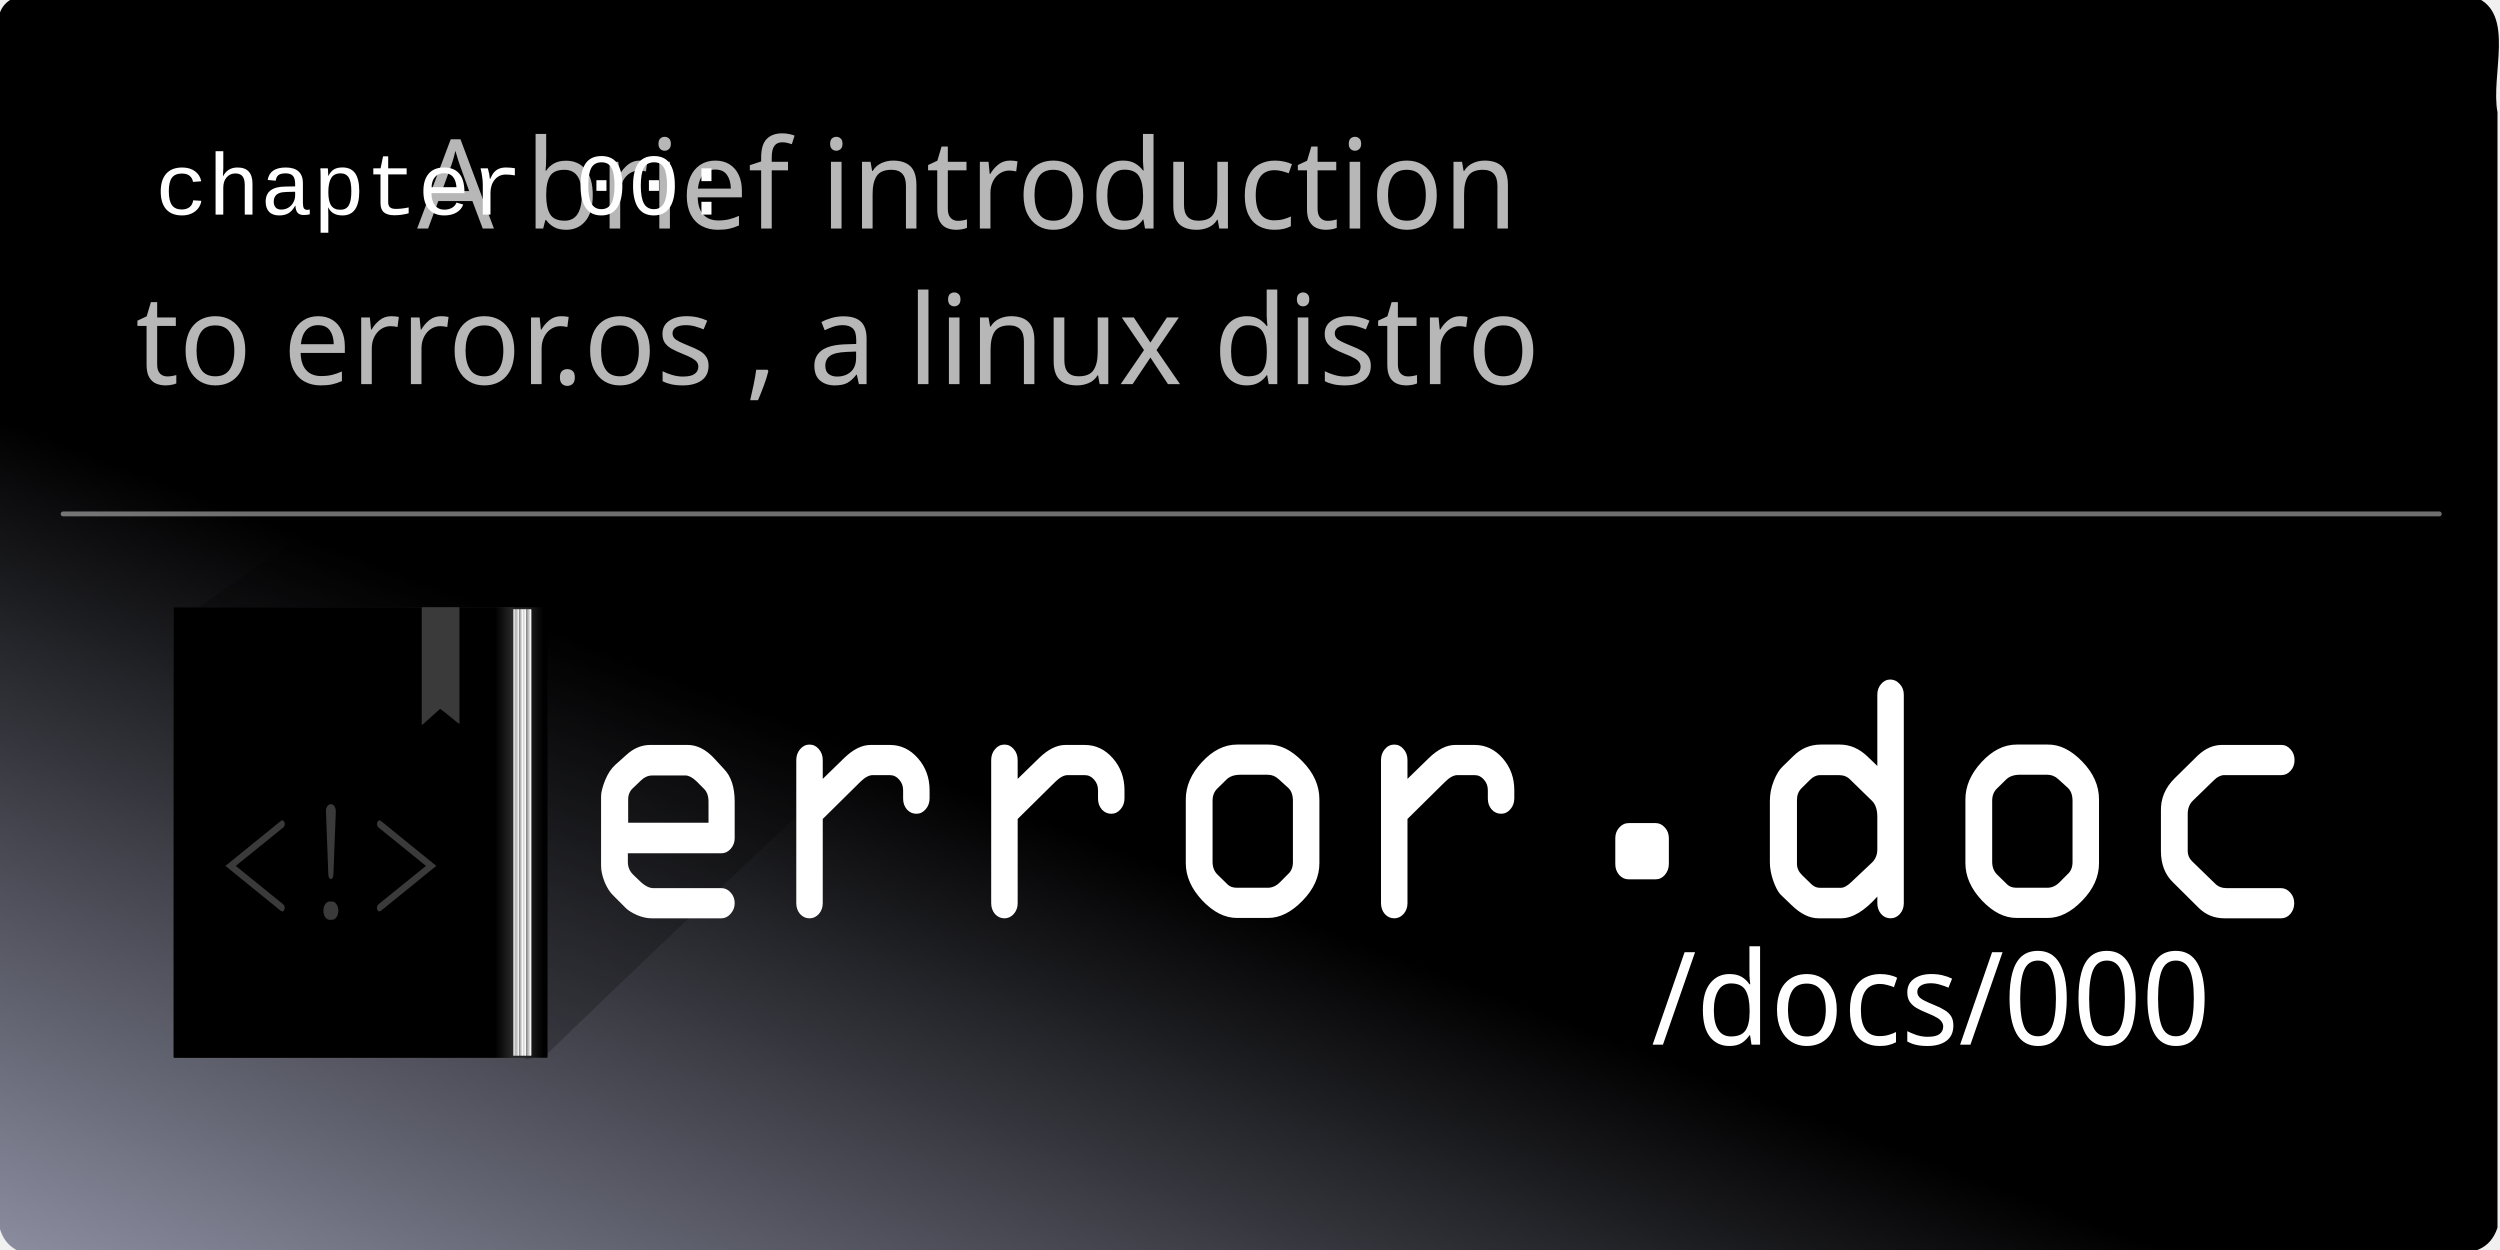
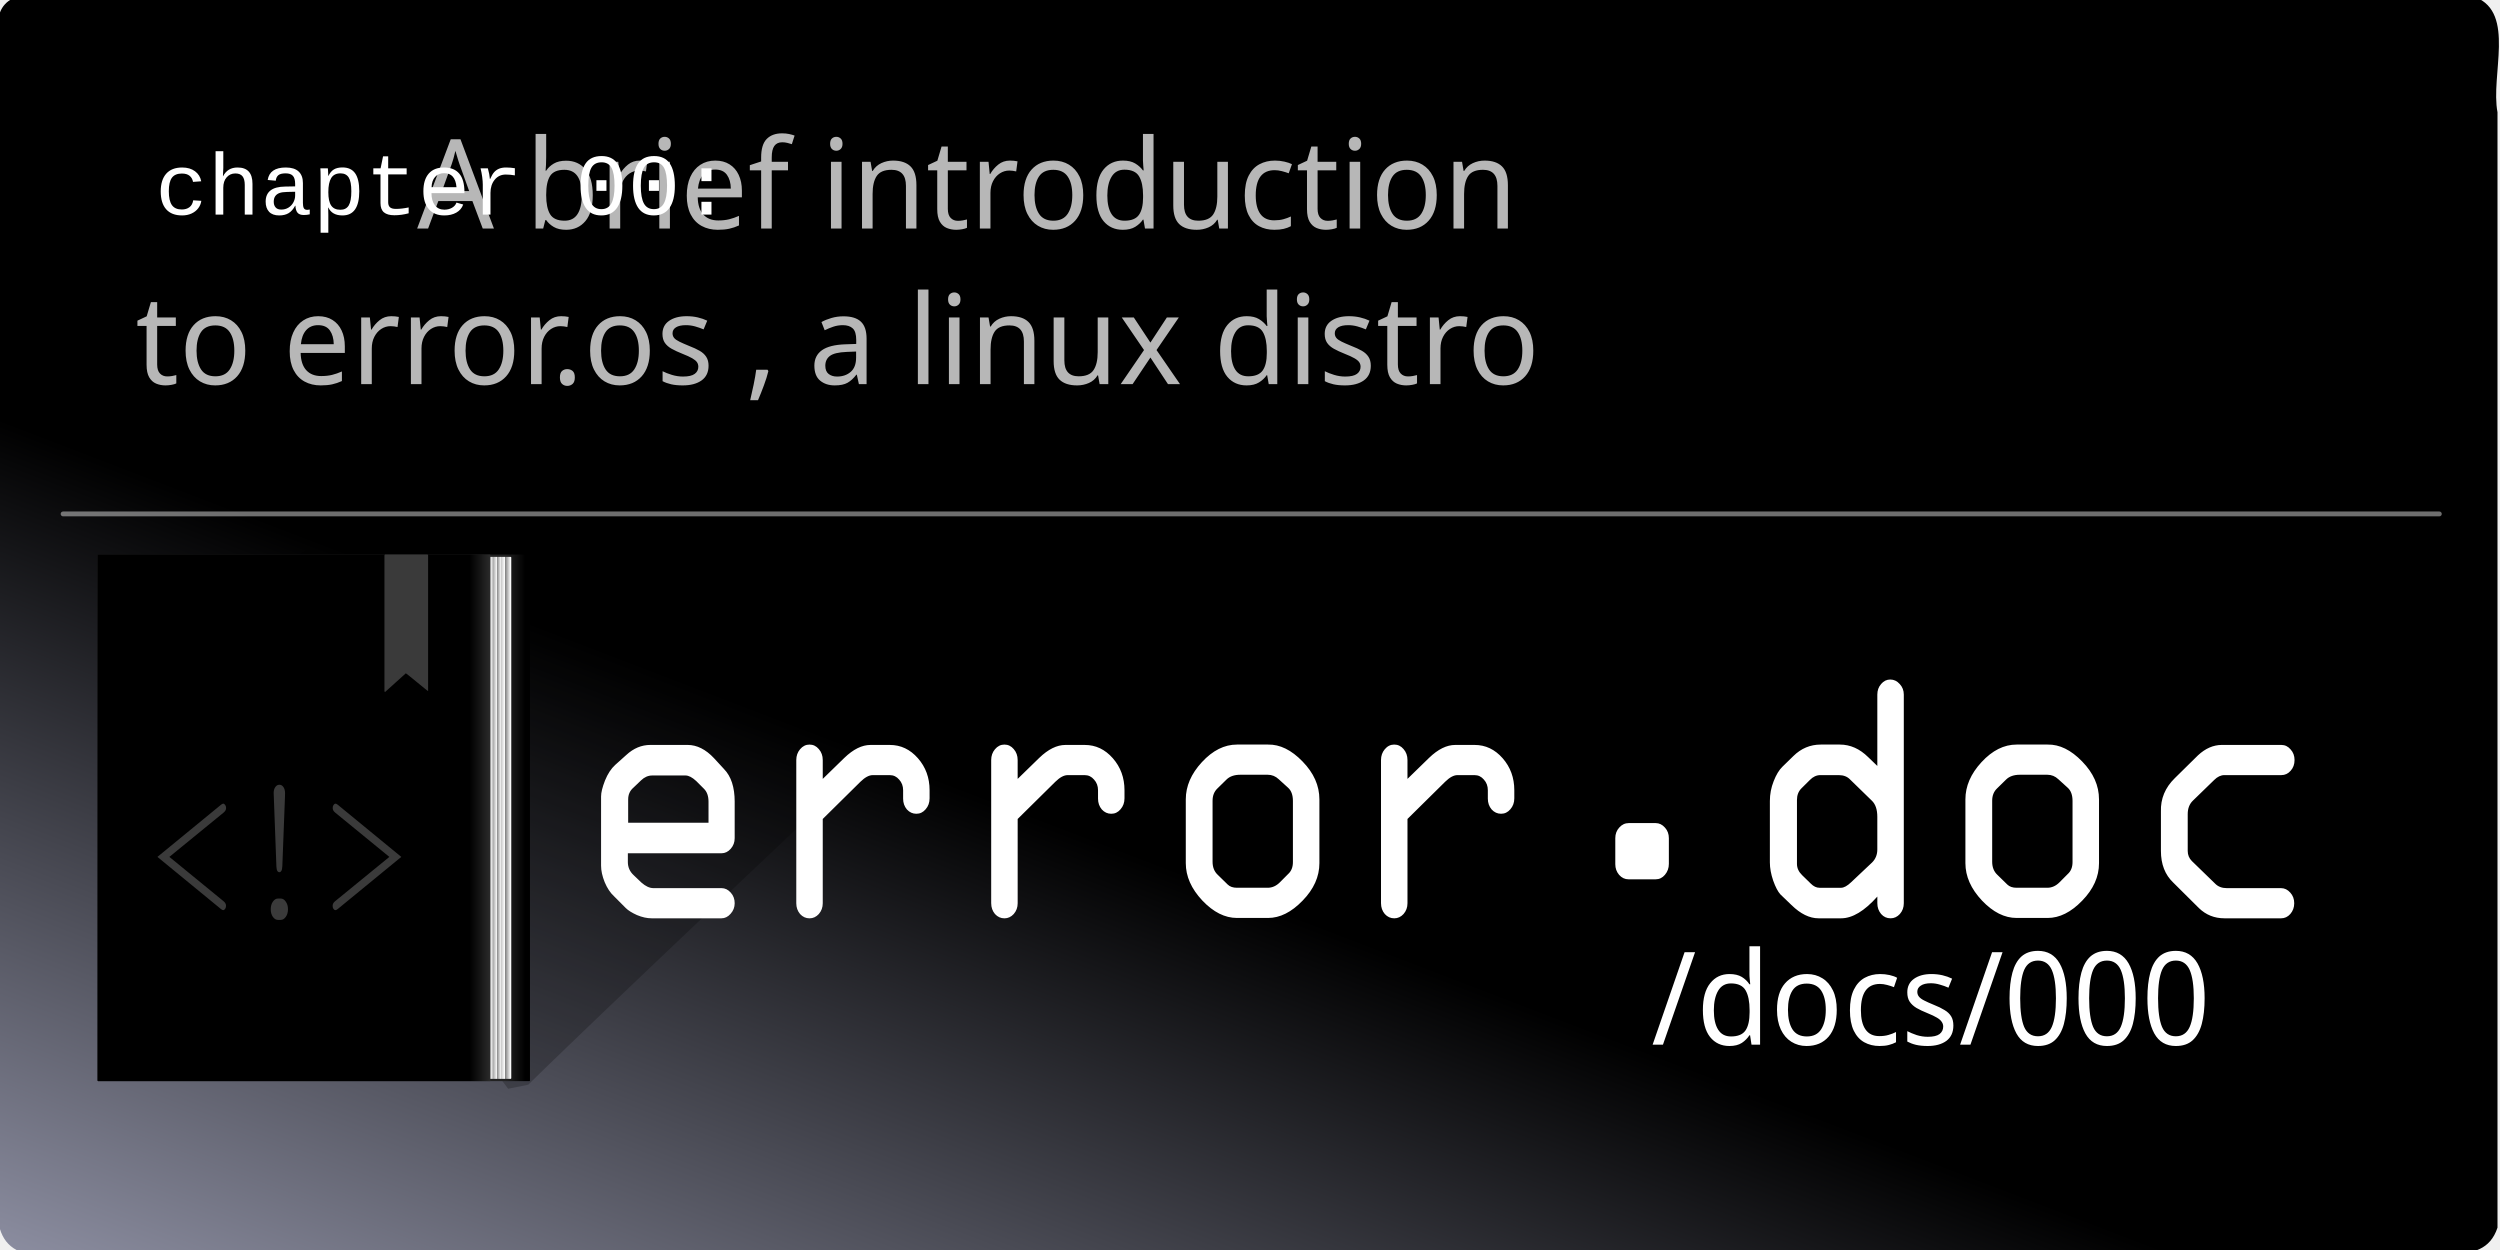
<svg xmlns="http://www.w3.org/2000/svg" xmlns:xlink="http://www.w3.org/1999/xlink" version="1.1" id="svg1" width="1280" height="640" viewBox="0 0 1280 640" xml:space="preserve">
  <defs id="defs1">
    <linearGradient id="linearGradient1">
      <stop style="stop-color:#dee1ff;stop-opacity:1;" offset="0.271" id="stop1" />
      <stop style="stop-color:#000000;stop-opacity:1;" offset="1" id="stop2" />
    </linearGradient>
    <linearGradient xlink:href="#linearGradient1" id="linearGradient2" x1="11.766" y1="226.411" x2="51.842" y2="111.2" gradientUnits="userSpaceOnUse" gradientTransform="matrix(6.537437,0,0,7.213108,-71.14153,-484.9366)" />
    <linearGradient id="linearGradient31">
      <stop style="stop-color:#000000;stop-opacity:1;" offset="0.947" id="stop31" />
      <stop style="stop-color:#2b2b2b;stop-opacity:1;" offset="1" id="stop32" />
    </linearGradient>
    <linearGradient id="linearGradient28">
      <stop style="stop-color:#222222;stop-opacity:1;" offset="0.945" id="stop29" />
      <stop style="stop-color:#000000;stop-opacity:1;" offset="0.989" id="stop30" />
    </linearGradient>
    <linearGradient id="linearGradient20">
      <stop style="stop-color:#ffffff;stop-opacity:1;" offset="0.577" id="stop20" />
      <stop style="stop-color:#aeaeae;stop-opacity:1;" offset="0.61" id="stop22" />
      <stop style="stop-color:#ffffff;stop-opacity:1;" offset="0.656" id="stop23" />
      <stop style="stop-color:#8b8b8b;stop-opacity:1;" offset="0.656" id="stop24" />
      <stop style="stop-color:#ffffff;stop-opacity:1;" offset="0.705" id="stop25" />
      <stop style="stop-color:#cbcbcb;stop-opacity:1;" offset="0.705" id="stop26" />
      <stop style="stop-color:#ffffff;stop-opacity:1;" offset="0.749" id="stop27" />
      <stop style="stop-color:#7a7a7a;stop-opacity:1;" offset="0.749" id="stop28" />
      <stop style="stop-color:#ffffff;stop-opacity:1;" offset="0.818" id="stop21" />
    </linearGradient>
    <linearGradient xlink:href="#linearGradient20" id="linearGradient21" x1="109.015" y1="102.578" x2="128.718" y2="102.578" gradientUnits="userSpaceOnUse" />
    <linearGradient xlink:href="#linearGradient28" id="linearGradient30" x1="27.89" y1="102.751" x2="129.662" y2="102.751" gradientUnits="userSpaceOnUse" />
    <linearGradient xlink:href="#linearGradient31" id="linearGradient32" x1="27.89" y1="102.751" x2="120.366" y2="102.751" gradientUnits="userSpaceOnUse" />
    <filter style="color-interpolation-filters:sRGB" id="filter11" x="-0.221" y="-0.179" width="1.443" height="1.357">
      <feGaussianBlur stdDeviation="1.513" id="feGaussianBlur11" />
    </filter>
    <linearGradient id="linearGradient14">
      <stop style="stop-color:#ffffff;stop-opacity:1;" offset="0" id="stop14" />
      <stop style="stop-color:#000000;stop-opacity:0;" offset="1" id="stop15" />
    </linearGradient>
    <linearGradient id="linearGradient12">
      <stop style="stop-color:#f9f9f9;stop-opacity:1;" offset="0" id="stop12" />
      <stop style="stop-color:#f9f9f9;stop-opacity:0;" offset="1" id="stop13" />
    </linearGradient>
    <linearGradient id="linearGradient8">
      <stop style="stop-color:#e6edff;stop-opacity:1;" offset="0.122" id="stop8" />
      <stop style="stop-color:#b2c8c8;stop-opacity:1;" offset="0.871" id="stop10" />
      <stop style="stop-color:#000211;stop-opacity:1;" offset="0.998" id="stop9" />
    </linearGradient>
    <filter style="color-interpolation-filters:sRGB" id="filter5" x="-0.03" y="-0.841" width="1.059" height="2.682">
      <feGaussianBlur stdDeviation="0.491" id="feGaussianBlur5" />
    </filter>
    <filter style="color-interpolation-filters:sRGB" id="filter6" x="-0.022" y="-0.049" width="1.044" height="1.098">
      <feGaussianBlur stdDeviation="0.366" id="feGaussianBlur6" />
    </filter>
    <linearGradient xlink:href="#linearGradient8" id="linearGradient9" x1="24.349" y1="4.003" x2="23.651" y2="43.997" gradientUnits="userSpaceOnUse" />
    <filter style="color-interpolation-filters:sRGB" id="filter10" x="-0.065" y="-0.04" width="1.134" height="1.101">
      <feGaussianBlur stdDeviation="0.668" id="feGaussianBlur10" />
    </filter>
    <filter style="color-interpolation-filters:sRGB" id="filter12" x="-0.07" y="-0.044" width="1.144" height="1.11">
      <feGaussianBlur stdDeviation="0.745" id="feGaussianBlur12" />
    </filter>
    <linearGradient xlink:href="#linearGradient12" id="linearGradient13" x1="1.227" y1="24.663" x2="46.773" y2="24.663" gradientUnits="userSpaceOnUse" />
    <filter style="color-interpolation-filters:sRGB" id="filter13" x="-0.118" y="-0.136" width="1.236" height="1.272">
      <feGaussianBlur stdDeviation="1.16" id="feGaussianBlur13" />
    </filter>
    <linearGradient xlink:href="#linearGradient14" id="linearGradient15" x1="5.977" y1="24.672" x2="41.469" y2="24.672" gradientUnits="userSpaceOnUse" />
    <filter style="color-interpolation-filters:sRGB" id="filter15" x="-0.06" y="-0.058" width="1.12" height="1.115">
      <feGaussianBlur stdDeviation="0.889" id="feGaussianBlur15" />
    </filter>
    <linearGradient id="linearGradient29">
      <stop style="stop-color:#ffffff;stop-opacity:1;" offset="0" id="stop29-5" />
      <stop style="stop-color:#cccccc;stop-opacity:1;" offset="1" id="stop30-1" />
    </linearGradient>
    <linearGradient id="linearGradient27">
      <stop style="stop-color:#ffffff;stop-opacity:1;" offset="0" id="stop27-7" />
      <stop style="stop-color:#c5c5c5;stop-opacity:1;" offset="1" id="stop28-1" />
    </linearGradient>
    <filter style="color-interpolation-filters:sRGB" id="filter19" x="-0.051" y="-0.05" width="1.102" height="1.1">
      <feGaussianBlur stdDeviation="0.553" id="feGaussianBlur19" />
    </filter>
    <filter style="color-interpolation-filters:sRGB" id="filter20" x="-0.244" y="-0.39" width="1.488" height="1.78">
      <feGaussianBlur stdDeviation="0.812" id="feGaussianBlur20" />
    </filter>
    <filter style="color-interpolation-filters:sRGB" id="filter21" x="-0.098" y="-0.084" width="1.196" height="1.168">
      <feGaussianBlur stdDeviation="0.489" id="feGaussianBlur21" />
    </filter>
    <filter style="color-interpolation-filters:sRGB" id="filter22" x="-0.076" y="-0.049" width="1.152" height="1.099">
      <feGaussianBlur stdDeviation="0.821" id="feGaussianBlur22" />
    </filter>
    <filter style="color-interpolation-filters:sRGB" id="filter23" x="-0.071" y="-0.071" width="1.142" height="1.143">
      <feGaussianBlur stdDeviation="0.415" id="feGaussianBlur23" />
    </filter>
    <filter style="color-interpolation-filters:sRGB" id="filter24" x="-0.052" y="-0.064" width="1.103" height="1.127">
      <feGaussianBlur stdDeviation="0.301" id="feGaussianBlur24" />
    </filter>
    <filter style="color-interpolation-filters:sRGB" id="filter25" x="-0.081" y="-0.087" width="1.161" height="1.174">
      <feGaussianBlur stdDeviation="0.403" id="feGaussianBlur25" />
    </filter>
    <filter style="color-interpolation-filters:sRGB" id="filter26" x="-0.153" y="-0.31" width="1.305" height="1.62">
      <feGaussianBlur stdDeviation="0.428" id="feGaussianBlur26" />
    </filter>
    <linearGradient xlink:href="#linearGradient27" id="linearGradient28-1" x1="-26.046" y1="9.865" x2="-27.341" y2="13.423" gradientUnits="userSpaceOnUse" />
    <linearGradient xlink:href="#linearGradient29" id="linearGradient30-5" x1="22.814" y1="11.723" x2="19.028" y2="11.723" gradientUnits="userSpaceOnUse" />
    <filter style="color-interpolation-filters:sRGB" id="filter30" x="-0.403" y="-0.608" width="1.807" height="2.217">
      <feGaussianBlur stdDeviation="1.194" id="feGaussianBlur30" />
    </filter>
    <linearGradient id="linearGradient10">
      <stop style="stop-color:#22ce73;stop-opacity:1;" offset="0" id="stop10-7" />
      <stop style="stop-color:#11663a;stop-opacity:1;" offset="1" id="stop11-4" />
    </linearGradient>
    <filter style="color-interpolation-filters:sRGB" id="filter7" x="-0.053" y="-0.316" width="1.105" height="1.632">
      <feGaussianBlur stdDeviation="0.527" id="feGaussianBlur7" />
    </filter>
    <filter style="color-interpolation-filters:sRGB" id="filter8" x="-0.019" y="-0.037" width="1.037" height="1.074">
      <feGaussianBlur stdDeviation="0.309" id="feGaussianBlur8" />
    </filter>
    <filter style="color-interpolation-filters:sRGB" id="filter9" x="-0.017" y="-0.036" width="1.034" height="1.072">
      <feGaussianBlur stdDeviation="0.281" id="feGaussianBlur9" />
    </filter>
    <filter style="color-interpolation-filters:sRGB" id="filter10-2" x="-0.075" y="-0.297" width="1.149" height="1.594">
      <feGaussianBlur stdDeviation="1.059" id="feGaussianBlur10-7" />
    </filter>
    <linearGradient xlink:href="#linearGradient10" id="linearGradient11-7" x1="4" y1="24" x2="44" y2="24" gradientUnits="userSpaceOnUse" />
  </defs>
  <g id="g1">
    <path id="rect1" style="fill:url(#linearGradient2);fill-rule:evenodd;stroke-width:0.252;stroke-linecap:round;stroke-linejoin:round;stroke-miterlimit:3.6" d="m 10.426,-1.421 c 419.031,0 838.063,0 1257.094,0 20.464,8.212 7.572,39.874 11.195,58.882 0,190.367 0,380.733 0,571.1 -7.443,22.579 -36.139,8.355 -53.367,12.353 -404.974,0 -809.949,0 -1214.923,0 -20.464,-8.212 -7.572,-39.874 -11.195,-58.882 0,-190.367 0,-380.733 0,-571.1 C -0.931,4.309 4.423,-1.599 10.426,-1.421 Z" />
-     <path style="opacity:0.227;fill:#000000;fill-opacity:1;fill-rule:evenodd;stroke-width:0.139;stroke-linecap:round;stroke-linejoin:round;stroke-miterlimit:3.6" d="M 96.571,314.37 269.166,542.442 l 10.274,-2.055 c 0,0 30.821,-30.821 207.525,-197.251 C 663.669,176.704 809.553,61.641 809.553,61.641 L 484.91,45.203 Z" id="path3" />
-     <g id="g32" transform="matrix(1.880835,0,0,2.049539,36.46542,215.6389)">
+     <path style="opacity:0.227;fill:#000000;fill-opacity:1;fill-rule:evenodd;stroke-width:0.139;stroke-linecap:round;stroke-linejoin:round;stroke-miterlimit:3.6" d="m 87.578,329.358 172.595,228.072 10.274,-2.055 c 0,0 30.821,-30.821 207.525,-197.251 C 654.676,191.693 800.56,76.629 800.56,76.629 L 475.917,60.192 Z" id="path3" />
+     <g id="g32" transform="matrix(2.17538,0,0,2.395821,-10.71887,172.5639)">
      <path id="rect17" style="opacity:1;fill:url(#linearGradient30);fill-rule:evenodd;stroke-width:0.033;stroke-linecap:round;stroke-linejoin:round;stroke-miterlimit:3.6" d="M 28.034,46.483 H 129.518 c 0.08,0 0.144,0.064 0.144,0.144 V 158.876 c 0,0.08 -0.064,0.144 -0.144,0.144 H 28.034 c -0.08,0 -0.144,-0.064 -0.144,-0.144 V 46.627 c 0,-0.08 0.064,-0.144 0.144,-0.144 z" />
      <path id="rect16" style="opacity:1;fill:url(#linearGradient21);fill-rule:evenodd;stroke-width:0.033;stroke-linecap:round;stroke-linejoin:round;stroke-miterlimit:3.6" d="m 30.975,46.972 h 94.133 c 0.083,0 0.15,0.067 0.15,0.15 V 158.38 c 0,0.083 -0.067,0.15 -0.15,0.15 H 30.975 c -0.083,0 -0.15,-0.067 -0.15,-0.15 V 47.122 c 0,-0.083 0.067,-0.15 0.15,-0.15 z" />
      <path id="rect15" style="opacity:1;fill:url(#linearGradient32);fill-rule:evenodd;stroke-width:0.031;stroke-linecap:round;stroke-linejoin:round;stroke-miterlimit:3.6" d="m 28.034,46.483 h 92.188 c 0.08,0 0.144,0.064 0.144,0.144 V 158.876 c 0,0.08 -0.064,0.144 -0.144,0.144 H 28.034 c -0.08,0 -0.144,-0.064 -0.144,-0.144 V 46.627 c 0,-0.08 0.064,-0.144 0.144,-0.144 z" />
      <path id="rect18" style="opacity:0.227;fill:#ffffff;fill-rule:evenodd;stroke-width:0.037;stroke-linecap:round;stroke-linejoin:round;stroke-miterlimit:3.6" d="m 95.585,46.483 h 9.929 c 0.096,0 0.173,0.077 0.173,0.173 v 29.012 c 0,0.096 -5.175,-3.863 -5.249,-3.803 l -4.853,3.975 c -0.074,0.061 -0.173,-0.077 -0.173,-0.173 V 46.656 c 0,-0.096 0.077,-0.173 0.173,-0.173 z" />
      <path style="font-size:38.923px;font-family:'Courier New';-inkscape-font-specification:'Courier New';opacity:0.227;fill:#ffffff;fill-rule:evenodd;stroke-width:0.12;stroke-linecap:round;stroke-linejoin:round;stroke-miterlimit:3.6" d="m 48.524,96.111 17.257,-9.617 q 0.418,-0.228 0.627,-0.228 0.323,0 0.551,0.247 0.247,0.228 0.247,0.551 0,0.475 -0.646,0.836 l -14.786,8.21 14.767,8.21 q 0.646,0.361 0.646,0.836 0,0.323 -0.247,0.57 -0.228,0.228 -0.551,0.228 -0.209,0 -0.627,-0.228 z M 83.228,84.955 82.506,97.84 q -0.038,0.608 -0.266,0.855 -0.209,0.247 -0.532,0.247 -0.342,0 -0.57,-0.247 Q 80.928,98.448 80.89,97.84 L 80.187,84.955 q -0.038,-0.456 -0.038,-0.665 0,-0.646 0.437,-1.083 0.456,-0.437 1.121,-0.437 0.665,0 1.102,0.437 0.437,0.437 0.437,1.102 0,0.19 -0.019,0.646 z m -1.901,18.853 h 0.741 q 0.817,0 1.387,0.589 0.589,0.57 0.589,1.387 0,0.836 -0.589,1.406 -0.589,0.57 -1.387,0.57 h -0.741 q -0.817,0 -1.406,-0.57 -0.57,-0.589 -0.57,-1.387 0,-0.855 0.589,-1.425 0.589,-0.57 1.387,-0.57 z m 33.544,-7.697 -17.257,9.617 q -0.418,0.228 -0.627,0.228 -0.323,0 -0.57,-0.228 -0.228,-0.247 -0.228,-0.57 0,-0.475 0.646,-0.836 l 14.786,-8.21 -14.767,-8.21 q -0.646,-0.361 -0.646,-0.836 0,-0.323 0.228,-0.551 0.247,-0.247 0.57,-0.247 0.209,0 0.627,0.228 z" id="text32" transform="scale(0.8651115,1.15592)" aria-label="&lt;!&gt;" />
    </g>
    <text xml:space="preserve" style="font-size:62.67px;font-family:'OCR A Extended';-inkscape-font-specification:'OCR A Extended';writing-mode:lr-tb;direction:ltr;opacity:0.718;fill:#ffffff;fill-rule:evenodd;stroke-width:0.194;stroke-linecap:round;stroke-linejoin:round;stroke-miterlimit:3.6" x="70.549" y="115.074" id="text2" transform="scale(0.9833467,1.016935)">
      <tspan style="stroke-width:0.194" x="70.549" y="115.074" id="tspan23">         A brief introduction</tspan>
      <tspan style="stroke-width:0.194" x="70.549" y="193.411" id="tspan24">to error.os , a linux distro</tspan>
    </text>
    <g id="g9" transform="matrix(5.20646,0,0,5.587417,239.8609,-314.6954)">
      <path d="m 26.178,129.786 v 3.342 q 0,0.56 -0.387,0.971 -0.387,0.412 -0.914,0.412 h -9.204 v 0.807 q 0,0.708 0.573,1.202 l 0.759,0.675 q 0.62,0.51 1.178,0.51 h 6.694 q 0.527,0 0.914,0.412 0.387,0.395 0.387,0.971 0,0.56 -0.403,0.971 -0.387,0.412 -0.899,0.412 h -6.864 q -0.682,0 -1.441,-0.296 -0.744,-0.313 -1.1,-0.642 l -1.162,-1.087 q -0.542,-0.461 -0.914,-1.284 -0.356,-0.823 -0.356,-1.515 v -6.339 q 0,-0.543 0.387,-1.465 0.403,-0.922 1.007,-1.432 l 1.085,-0.906 q 1.069,-0.922 2.371,-0.922 h 3.657 q 1.379,0 2.603,1.218 l 0.976,0.988 q 1.054,1.004 1.054,2.997 z m -10.475,-0.214 v 2.14 h 7.902 v -1.926 q 0,-0.774 -0.449,-1.185 l -0.759,-0.708 q -0.589,-0.51 -1.054,-0.51 h -3.269 q -0.604,0 -1.1,0.445 l -0.759,0.675 q -0.511,0.412 -0.511,1.07 z m 16.533,9.517 v -13.122 q 0,-0.576 0.372,-0.988 0.387,-0.428 0.93,-0.428 0.542,0 0.914,0.412 0.387,0.412 0.387,1.004 v 1.729 l 2.123,-1.926 q 1.317,-1.185 2.572,-1.185 h 1.906 q 1.611,0 2.758,1.218 1.147,1.218 1.147,2.931 v 0.741 q 0,0.593 -0.387,1.004 -0.372,0.412 -0.914,0.412 -0.542,0 -0.93,-0.395 -0.372,-0.412 -0.372,-0.988 v -0.774 q 0,-0.576 -0.387,-0.971 -0.372,-0.412 -0.914,-0.412 H 39.751 q -0.542,0 -1.209,0.609 l -3.703,3.408 v 7.722 q 0,0.576 -0.387,0.988 -0.387,0.395 -0.914,0.395 -0.542,0 -0.93,-0.395 -0.372,-0.412 -0.372,-0.988 z m 19.167,0 v -13.122 q 0,-0.576 0.372,-0.988 0.387,-0.428 0.93,-0.428 0.542,0 0.914,0.412 0.387,0.412 0.387,1.004 v 1.729 l 2.123,-1.926 q 1.317,-1.185 2.572,-1.185 h 1.906 q 1.611,0 2.758,1.218 1.147,1.218 1.147,2.931 v 0.741 q 0,0.593 -0.387,1.004 -0.372,0.412 -0.914,0.412 -0.542,0 -0.93,-0.395 -0.372,-0.412 -0.372,-0.988 v -0.774 q 0,-0.576 -0.387,-0.971 -0.372,-0.412 -0.914,-0.412 h -1.689 q -0.542,0 -1.209,0.609 l -3.703,3.408 v 7.722 q 0,0.576 -0.387,0.988 -0.387,0.395 -0.914,0.395 -0.542,0 -0.93,-0.395 -0.372,-0.412 -0.372,-0.988 z m 32.276,-9.517 v 5.845 q 0,1.86 -1.658,3.441 -1.642,1.581 -3.393,1.581 h -3.052 q -1.782,0 -3.409,-1.597 -1.627,-1.614 -1.627,-3.425 v -5.845 q 0,-1.811 1.58,-3.408 1.596,-1.614 3.455,-1.614 h 3.052 q 1.751,-0.033 3.393,1.548 1.658,1.581 1.658,3.474 z m -10.506,0.115 v 5.598 q 0,0.757 0.511,1.202 l 0.976,0.889 q 0.325,0.296 0.914,0.296 h 3.022 q 0.666,0 1.209,-0.51 l 0.79,-0.741 q 0.48,-0.395 0.48,-1.103 v -5.598 q 0,-0.823 -0.48,-1.218 L 79.681,127.728 q -0.465,-0.412 -1.085,-0.412 H 75.901 q -0.883,0 -1.364,0.445 l -0.883,0.807 q -0.48,0.428 -0.48,1.12 z m 16.564,9.401 v -13.122 q 0,-0.576 0.372,-0.988 0.387,-0.428 0.93,-0.428 0.542,0 0.914,0.412 0.387,0.412 0.387,1.004 v 1.729 l 2.123,-1.926 q 1.317,-1.185 2.572,-1.185 h 1.906 q 1.611,0 2.758,1.218 1.147,1.218 1.147,2.931 v 0.741 q 0,0.593 -0.387,1.004 -0.372,0.412 -0.914,0.412 -0.542,0 -0.93,-0.395 -0.372,-0.412 -0.372,-0.988 v -0.774 q 0,-0.576 -0.387,-0.971 -0.372,-0.412 -0.914,-0.412 H 97.253 q -0.542,0 -1.209,0.609 l -3.703,3.408 v 7.722 q 0,0.576 -0.387,0.988 -0.387,0.395 -0.914,0.395 -0.542,0 -0.93,-0.395 -0.372,-0.412 -0.372,-0.988 z m 24.373,-7.343 h 2.634 q 0.527,0 0.914,0.412 0.387,0.395 0.387,0.971 v 2.354 q 0,0.576 -0.387,1.004 -0.372,0.412 -0.914,0.412 h -2.665 q -0.542,0 -0.93,-0.412 -0.372,-0.412 -0.372,-0.971 v -2.387 q 0,-0.576 0.387,-0.971 0.387,-0.412 0.945,-0.412 z m 24.435,-5.236 v -6.536 q 0,-0.576 0.372,-0.971 0.372,-0.412 0.899,-0.412 0.542,0 0.93,0.412 0.403,0.395 0.403,0.971 v 19.115 q 0,0.576 -0.387,0.988 -0.387,0.395 -0.914,0.395 -0.558,0 -0.93,-0.395 -0.372,-0.412 -0.372,-0.988 v -0.609 q -1.906,1.992 -3.564,1.992 h -2.216 q -1.333,0 -2.665,-1.218 l -1.085,-0.971 q -0.372,-0.379 -0.713,-1.268 -0.325,-0.889 -0.325,-1.663 v -5.631 q 0,-0.938 0.372,-1.811 0.372,-0.889 0.868,-1.334 l 1.069,-0.971 q 1.147,-1.054 2.696,-1.054 h 1.875 q 1.534,0 2.789,1.153 z m -3.781,0.84 h -1.813 q -0.573,0 -1.038,0.445 l -0.837,0.774 q -0.434,0.412 -0.434,1.054 v 5.861 q 0,0.576 0.511,1.037 l 0.852,0.774 q 0.403,0.379 0.852,0.379 h 2.123 q 0.418,0 0.992,-0.51 l 2.061,-1.811 q 0.511,-0.477 0.511,-1.185 v -2.997 q 0,-1.004 -0.542,-1.482 l -2.123,-1.926 q -0.418,-0.412 -1.116,-0.412 z m 25.582,2.223 v 5.845 q 0,1.86 -1.658,3.441 -1.642,1.581 -3.393,1.581 h -3.052 q -1.782,0 -3.409,-1.597 -1.627,-1.614 -1.627,-3.425 v -5.845 q 0,-1.811 1.58,-3.408 1.596,-1.614 3.455,-1.614 h 3.052 q 1.751,-0.033 3.393,1.548 1.658,1.581 1.658,3.474 z m -10.506,0.115 v 5.598 q 0,0.757 0.511,1.202 l 0.976,0.889 q 0.325,0.296 0.914,0.296 h 3.022 q 0.666,0 1.209,-0.51 l 0.79,-0.741 q 0.48,-0.395 0.48,-1.103 v -5.598 q 0,-0.823 -0.48,-1.218 l -0.914,-0.774 q -0.465,-0.412 -1.085,-0.412 h -2.696 q -0.883,0 -1.364,0.445 l -0.883,0.807 q -0.48,0.428 -0.48,1.12 z m 28.402,10.784 h -5.563 q -1.472,0 -2.51,-0.938 l -2.526,-2.338 q -1.209,-1.07 -1.209,-2.898 v -3.606 q -0.062,-1.762 1.364,-3.062 l 2.278,-2.091 q 1.1,-0.955 2.355,-0.955 h 5.842 q 0.542,0 0.914,0.412 0.387,0.395 0.387,0.971 0,0.593 -0.387,0.988 -0.372,0.395 -0.914,0.395 h -5.594 q -0.527,0 -1.007,0.445 l -2.092,1.893 q -0.511,0.461 -0.511,1.235 v 3.375 q 0,0.543 0.403,0.922 l 2.293,2.075 q 0.434,0.412 1.147,0.412 h 5.33 q 0.527,0 0.914,0.412 0.387,0.395 0.387,0.971 0,0.576 -0.387,0.988 -0.372,0.395 -0.914,0.395 z" id="text7" style="font-size:34.433px;font-family:'OCR A Extended';-inkscape-font-specification:'OCR A Extended';fill:#ffffff;fill-rule:evenodd;stroke-width:0.101;stroke-linecap:round;stroke-linejoin:round;stroke-miterlimit:3.6" aria-label="error.doc" />
      <text xml:space="preserve" style="font-size:11.853px;font-family:'OCR A Extended';-inkscape-font-specification:'OCR A Extended';writing-mode:lr-tb;direction:ltr;opacity:1;fill:#ffffff;fill-rule:evenodd;stroke-width:0.037;stroke-linecap:round;stroke-linejoin:round;stroke-miterlimit:3.6" x="116.323" y="152.044" id="text1">
        <tspan id="tspan1" style="stroke-width:0.037" x="116.323" y="152.044">/docs/000</tspan>
      </text>
    </g>
    <rect style="opacity:0.43;fill:#ffffff;fill-rule:evenodd;stroke-width:0.252;stroke-linecap:round;stroke-linejoin:round;stroke-miterlimit:3.6" id="rect6" width="1219.127" height="2.496" x="31.061" y="261.882" ry="1.248" />
    <text xml:space="preserve" style="font-size:44.8px;font-family:'Courier New';-inkscape-font-specification:'Courier New';writing-mode:lr-tb;direction:ltr;opacity:1;fill:#ffffff;fill-rule:evenodd;stroke-width:0.139;stroke-linecap:round;stroke-linejoin:round;stroke-miterlimit:3.6" x="79.45" y="109.869" id="text3">
      <tspan id="tspan2" x="79.45" y="109.869">chapter 00:</tspan>
    </text>
  </g>
</svg>
